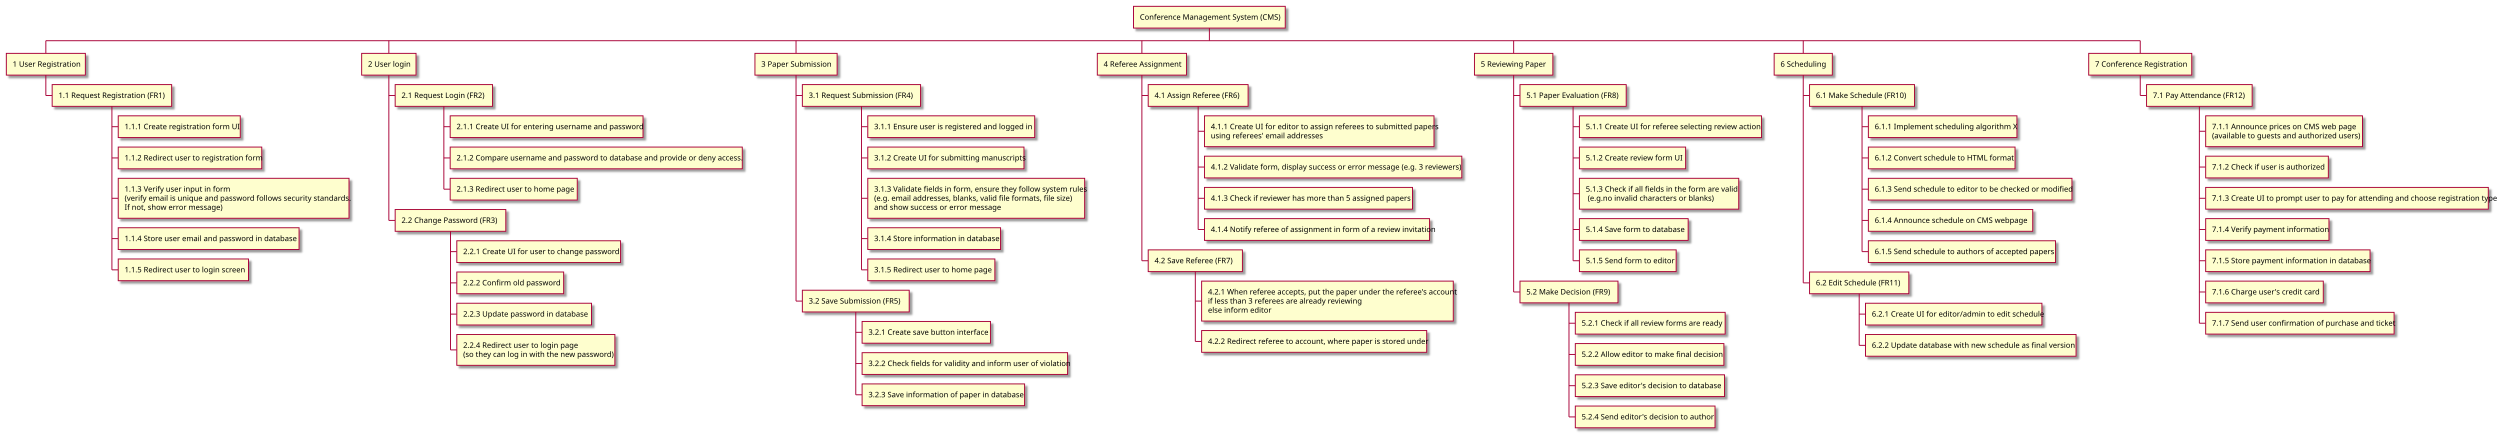
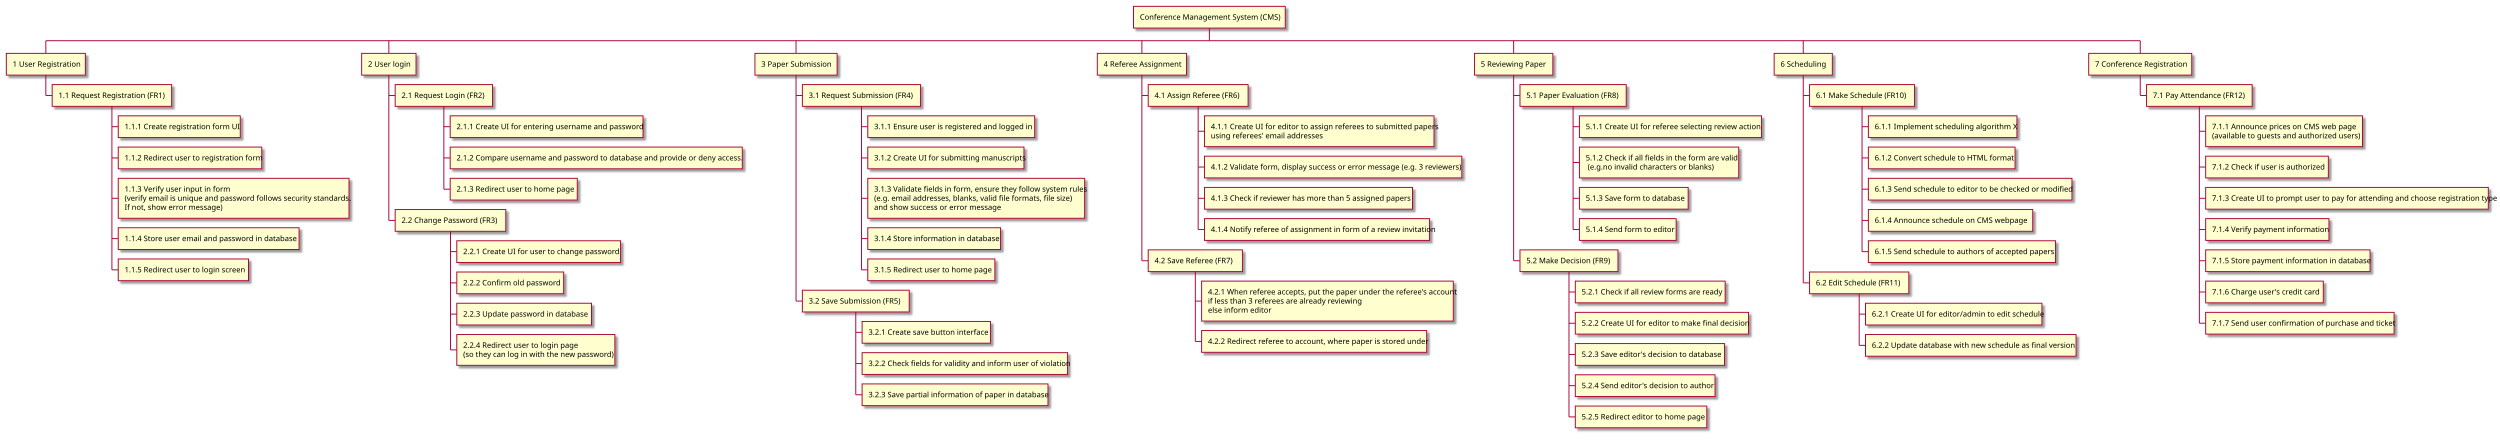
<svg xmlns="http://www.w3.org/2000/svg" contentScriptType="application/ecmascript" contentStyleType="text/css" height="695px" preserveAspectRatio="none" style="width:3954px;height:695px;" version="1.1" viewBox="0 0 3954 695" width="3954px" zoomAndPan="magnify">
  <defs>
-     <filter height="300%" id="fjq4qq4xd3z3w" width="300%" x="-1" y="-1">
+     <filter height="300%" id="f1e3ju2y5oqht0" width="300%" x="-1" y="-1">
      <feGaussianBlur result="blurOut" stdDeviation="2.0" />
      <feColorMatrix in="blurOut" result="blurOut2" type="matrix" values="0 0 0 0 0 0 0 0 0 0 0 0 0 0 0 0 0 0 .4 0" />
      <feOffset dx="4.0" dy="4.0" in="blurOut2" result="blurOut3" />
      <feBlend in="SourceGraphic" in2="blurOut3" mode="normal" />
    </filter>
  </defs>
  <g>
-     <rect fill="#FEFECE" filter="url(#fjq4qq4xd3z3w)" height="34.4" style="stroke:#A80036;stroke-width:1.5;" width="240" x="1792.75" y="10" />
+     <rect fill="#FEFECE" filter="url(#f1e3ju2y5oqht0)" height="34.4" style="stroke:#A80036;stroke-width:1.5;" width="240" x="1792.75" y="10" />
    <text fill="#000000" font-family="sans-serif" font-size="12" lengthAdjust="spacing" textLength="220" x="1802.75" y="31.148">Conference Management System (CMS)</text>
    <line style="stroke:#A80036;stroke-width:1.5;" x1="1912.75" x2="1912.75" y1="44.4" y2="64.4" />
    <line style="stroke:#A80036;stroke-width:1.5;" x1="72.5" x2="72.5" y1="64.4" y2="84.4" />
-     <rect fill="#FEFECE" filter="url(#fjq4qq4xd3z3w)" height="34.4" style="stroke:#A80036;stroke-width:1.5;" width="125" x="10" y="84.4" />
+     <rect fill="#FEFECE" filter="url(#f1e3ju2y5oqht0)" height="34.4" style="stroke:#A80036;stroke-width:1.5;" width="125" x="10" y="84.4" />
    <text fill="#000000" font-family="sans-serif" font-size="12" lengthAdjust="spacing" textLength="105" x="20" y="105.548">1 User Registration</text>
    <line style="stroke:#A80036;stroke-width:1.5;" x1="72.5" x2="82.5" y1="151" y2="151" />
-     <rect fill="#FEFECE" filter="url(#fjq4qq4xd3z3w)" height="34.4" style="stroke:#A80036;stroke-width:1.5;" width="189" x="82.5" y="133.8" />
+     <rect fill="#FEFECE" filter="url(#f1e3ju2y5oqht0)" height="34.4" style="stroke:#A80036;stroke-width:1.5;" width="189" x="82.5" y="133.8" />
    <text fill="#000000" font-family="sans-serif" font-size="12" lengthAdjust="spacing" textLength="169" x="92.5" y="154.948">1.1 Request Registration (FR1)</text>
    <line style="stroke:#A80036;stroke-width:1.5;" x1="177" x2="187" y1="200.4" y2="200.4" />
-     <rect fill="#FEFECE" filter="url(#fjq4qq4xd3z3w)" height="34.4" style="stroke:#A80036;stroke-width:1.5;" width="193" x="187" y="183.2" />
+     <rect fill="#FEFECE" filter="url(#f1e3ju2y5oqht0)" height="34.4" style="stroke:#A80036;stroke-width:1.5;" width="193" x="187" y="183.2" />
    <text fill="#000000" font-family="sans-serif" font-size="12" lengthAdjust="spacing" textLength="173" x="197" y="204.348">1.1.1 Create registration form UI</text>
    <line style="stroke:#A80036;stroke-width:1.5;" x1="177" x2="187" y1="249.8" y2="249.8" />
-     <rect fill="#FEFECE" filter="url(#fjq4qq4xd3z3w)" height="34.4" style="stroke:#A80036;stroke-width:1.5;" width="227" x="187" y="232.6" />
+     <rect fill="#FEFECE" filter="url(#f1e3ju2y5oqht0)" height="34.4" style="stroke:#A80036;stroke-width:1.5;" width="227" x="187" y="232.6" />
    <text fill="#000000" font-family="sans-serif" font-size="12" lengthAdjust="spacing" textLength="207" x="197" y="253.749">1.1.2 Redirect user to registration form</text>
    <line style="stroke:#A80036;stroke-width:1.5;" x1="177" x2="187" y1="313.601" y2="313.601" />
-     <rect fill="#FEFECE" filter="url(#fjq4qq4xd3z3w)" height="63.2" style="stroke:#A80036;stroke-width:1.5;" width="365" x="187" y="282" />
+     <rect fill="#FEFECE" filter="url(#f1e3ju2y5oqht0)" height="63.2" style="stroke:#A80036;stroke-width:1.5;" width="365" x="187" y="282" />
    <text fill="#000000" font-family="sans-serif" font-size="12" lengthAdjust="spacing" textLength="158" x="197" y="303.149">1.1.3 Verify user input in form</text>
    <text fill="#000000" font-family="sans-serif" font-size="12" lengthAdjust="spacing" textLength="345" x="197" y="317.549">(verify email is unique and password follows security standards.</text>
    <text fill="#000000" font-family="sans-serif" font-size="12" lengthAdjust="spacing" textLength="147" x="197" y="331.949">If not, show error message)</text>
    <line style="stroke:#A80036;stroke-width:1.5;" x1="177" x2="187" y1="377.401" y2="377.401" />
-     <rect fill="#FEFECE" filter="url(#fjq4qq4xd3z3w)" height="34.4" style="stroke:#A80036;stroke-width:1.5;" width="286" x="187" y="360.201" />
+     <rect fill="#FEFECE" filter="url(#f1e3ju2y5oqht0)" height="34.4" style="stroke:#A80036;stroke-width:1.5;" width="286" x="187" y="360.201" />
    <text fill="#000000" font-family="sans-serif" font-size="12" lengthAdjust="spacing" textLength="266" x="197" y="381.349">1.1.4 Store user email and password in database</text>
    <line style="stroke:#A80036;stroke-width:1.5;" x1="177" x2="187" y1="426.801" y2="426.801" />
-     <rect fill="#FEFECE" filter="url(#fjq4qq4xd3z3w)" height="34.4" style="stroke:#A80036;stroke-width:1.5;" width="206" x="187" y="409.601" />
+     <rect fill="#FEFECE" filter="url(#f1e3ju2y5oqht0)" height="34.4" style="stroke:#A80036;stroke-width:1.5;" width="206" x="187" y="409.601" />
    <text fill="#000000" font-family="sans-serif" font-size="12" lengthAdjust="spacing" textLength="186" x="197" y="430.749">1.1.5 Redirect user to login screen</text>
    <line style="stroke:#A80036;stroke-width:1.5;" x1="177" x2="177" y1="168.2" y2="426.801" />
    <line style="stroke:#A80036;stroke-width:1.5;" x1="72.5" x2="72.5" y1="118.8" y2="151" />
    <line style="stroke:#A80036;stroke-width:1.5;" x1="615" x2="615" y1="64.4" y2="84.4" />
-     <rect fill="#FEFECE" filter="url(#fjq4qq4xd3z3w)" height="34.4" style="stroke:#A80036;stroke-width:1.5;" width="86" x="572" y="84.4" />
+     <rect fill="#FEFECE" filter="url(#f1e3ju2y5oqht0)" height="34.4" style="stroke:#A80036;stroke-width:1.5;" width="86" x="572" y="84.4" />
    <text fill="#000000" font-family="sans-serif" font-size="12" lengthAdjust="spacing" textLength="66" x="582" y="105.548">2 User login</text>
    <line style="stroke:#A80036;stroke-width:1.5;" x1="615" x2="625" y1="151" y2="151" />
-     <rect fill="#FEFECE" filter="url(#fjq4qq4xd3z3w)" height="34.4" style="stroke:#A80036;stroke-width:1.5;" width="154" x="625" y="133.8" />
+     <rect fill="#FEFECE" filter="url(#f1e3ju2y5oqht0)" height="34.4" style="stroke:#A80036;stroke-width:1.5;" width="154" x="625" y="133.8" />
    <text fill="#000000" font-family="sans-serif" font-size="12" lengthAdjust="spacing" textLength="134" x="635" y="154.948">2.1 Request Login (FR2)</text>
    <line style="stroke:#A80036;stroke-width:1.5;" x1="702" x2="712" y1="200.4" y2="200.4" />
-     <rect fill="#FEFECE" filter="url(#fjq4qq4xd3z3w)" height="34.4" style="stroke:#A80036;stroke-width:1.5;" width="305" x="712" y="183.2" />
+     <rect fill="#FEFECE" filter="url(#f1e3ju2y5oqht0)" height="34.4" style="stroke:#A80036;stroke-width:1.5;" width="305" x="712" y="183.2" />
    <text fill="#000000" font-family="sans-serif" font-size="12" lengthAdjust="spacing" textLength="285" x="722" y="204.348">2.1.1 Create UI for entering username and password</text>
    <line style="stroke:#A80036;stroke-width:1.5;" x1="702" x2="712" y1="249.8" y2="249.8" />
-     <rect fill="#FEFECE" filter="url(#fjq4qq4xd3z3w)" height="34.4" style="stroke:#A80036;stroke-width:1.5;" width="462" x="712" y="232.6" />
+     <rect fill="#FEFECE" filter="url(#f1e3ju2y5oqht0)" height="34.4" style="stroke:#A80036;stroke-width:1.5;" width="462" x="712" y="232.6" />
    <text fill="#000000" font-family="sans-serif" font-size="12" lengthAdjust="spacing" textLength="442" x="722" y="253.749">2.1.2 Compare username and password to database and provide or deny access.</text>
    <line style="stroke:#A80036;stroke-width:1.5;" x1="702" x2="712" y1="299.201" y2="299.201" />
-     <rect fill="#FEFECE" filter="url(#fjq4qq4xd3z3w)" height="34.4" style="stroke:#A80036;stroke-width:1.5;" width="201" x="712" y="282" />
+     <rect fill="#FEFECE" filter="url(#f1e3ju2y5oqht0)" height="34.4" style="stroke:#A80036;stroke-width:1.5;" width="201" x="712" y="282" />
    <text fill="#000000" font-family="sans-serif" font-size="12" lengthAdjust="spacing" textLength="181" x="722" y="303.149">2.1.3 Redirect user to home page</text>
    <line style="stroke:#A80036;stroke-width:1.5;" x1="702" x2="702" y1="168.2" y2="299.201" />
    <line style="stroke:#A80036;stroke-width:1.5;" x1="615" x2="625" y1="348.601" y2="348.601" />
-     <rect fill="#FEFECE" filter="url(#fjq4qq4xd3z3w)" height="34.4" style="stroke:#A80036;stroke-width:1.5;" width="175" x="625" y="331.401" />
+     <rect fill="#FEFECE" filter="url(#f1e3ju2y5oqht0)" height="34.4" style="stroke:#A80036;stroke-width:1.5;" width="175" x="625" y="331.401" />
    <text fill="#000000" font-family="sans-serif" font-size="12" lengthAdjust="spacing" textLength="155" x="635" y="352.549">2.2 Change Password (FR3)</text>
    <line style="stroke:#A80036;stroke-width:1.5;" x1="712.5" x2="722.5" y1="398.001" y2="398.001" />
-     <rect fill="#FEFECE" filter="url(#fjq4qq4xd3z3w)" height="34.4" style="stroke:#A80036;stroke-width:1.5;" width="259" x="722.5" y="380.801" />
+     <rect fill="#FEFECE" filter="url(#f1e3ju2y5oqht0)" height="34.4" style="stroke:#A80036;stroke-width:1.5;" width="259" x="722.5" y="380.801" />
    <text fill="#000000" font-family="sans-serif" font-size="12" lengthAdjust="spacing" textLength="239" x="732.5" y="401.949">2.2.1 Create UI for user to change password</text>
    <line style="stroke:#A80036;stroke-width:1.5;" x1="712.5" x2="722.5" y1="447.401" y2="447.401" />
-     <rect fill="#FEFECE" filter="url(#fjq4qq4xd3z3w)" height="34.4" style="stroke:#A80036;stroke-width:1.5;" width="169" x="722.5" y="430.201" />
+     <rect fill="#FEFECE" filter="url(#f1e3ju2y5oqht0)" height="34.4" style="stroke:#A80036;stroke-width:1.5;" width="169" x="722.5" y="430.201" />
    <text fill="#000000" font-family="sans-serif" font-size="12" lengthAdjust="spacing" textLength="149" x="732.5" y="451.349">2.2.2 Confirm old password</text>
    <line style="stroke:#A80036;stroke-width:1.5;" x1="712.5" x2="722.5" y1="496.801" y2="496.801" />
-     <rect fill="#FEFECE" filter="url(#fjq4qq4xd3z3w)" height="34.4" style="stroke:#A80036;stroke-width:1.5;" width="213" x="722.5" y="479.601" />
+     <rect fill="#FEFECE" filter="url(#f1e3ju2y5oqht0)" height="34.4" style="stroke:#A80036;stroke-width:1.5;" width="213" x="722.5" y="479.601" />
    <text fill="#000000" font-family="sans-serif" font-size="12" lengthAdjust="spacing" textLength="193" x="732.5" y="500.749">2.2.3 Update password in database</text>
    <line style="stroke:#A80036;stroke-width:1.5;" x1="712.5" x2="722.5" y1="553.401" y2="553.401" />
-     <rect fill="#FEFECE" filter="url(#fjq4qq4xd3z3w)" height="48.8" style="stroke:#A80036;stroke-width:1.5;" width="250" x="722.5" y="529.001" />
+     <rect fill="#FEFECE" filter="url(#f1e3ju2y5oqht0)" height="48.8" style="stroke:#A80036;stroke-width:1.5;" width="250" x="722.5" y="529.001" />
    <text fill="#000000" font-family="sans-serif" font-size="12" lengthAdjust="spacing" textLength="177" x="732.5" y="550.149">2.2.4 Redirect user to login page</text>
    <text fill="#000000" font-family="sans-serif" font-size="12" lengthAdjust="spacing" textLength="230" x="732.5" y="564.549">(so they can log in with the new password)</text>
    <line style="stroke:#A80036;stroke-width:1.5;" x1="712.5" x2="712.5" y1="365.801" y2="553.401" />
    <line style="stroke:#A80036;stroke-width:1.5;" x1="615" x2="615" y1="118.8" y2="348.601" />
    <line style="stroke:#A80036;stroke-width:1.5;" x1="1259" x2="1259" y1="64.4" y2="84.4" />
-     <rect fill="#FEFECE" filter="url(#fjq4qq4xd3z3w)" height="34.4" style="stroke:#A80036;stroke-width:1.5;" width="130" x="1194" y="84.4" />
+     <rect fill="#FEFECE" filter="url(#f1e3ju2y5oqht0)" height="34.4" style="stroke:#A80036;stroke-width:1.5;" width="130" x="1194" y="84.4" />
    <text fill="#000000" font-family="sans-serif" font-size="12" lengthAdjust="spacing" textLength="110" x="1204" y="105.548">3 Paper Submission</text>
    <line style="stroke:#A80036;stroke-width:1.5;" x1="1259" x2="1269" y1="151" y2="151" />
-     <rect fill="#FEFECE" filter="url(#fjq4qq4xd3z3w)" height="34.4" style="stroke:#A80036;stroke-width:1.5;" width="187" x="1269" y="133.8" />
+     <rect fill="#FEFECE" filter="url(#f1e3ju2y5oqht0)" height="34.4" style="stroke:#A80036;stroke-width:1.5;" width="187" x="1269" y="133.8" />
    <text fill="#000000" font-family="sans-serif" font-size="12" lengthAdjust="spacing" textLength="167" x="1279" y="154.948">3.1 Request Submission (FR4)</text>
    <line style="stroke:#A80036;stroke-width:1.5;" x1="1362.5" x2="1372.5" y1="200.4" y2="200.4" />
-     <rect fill="#FEFECE" filter="url(#fjq4qq4xd3z3w)" height="34.4" style="stroke:#A80036;stroke-width:1.5;" width="264" x="1372.5" y="183.2" />
+     <rect fill="#FEFECE" filter="url(#f1e3ju2y5oqht0)" height="34.4" style="stroke:#A80036;stroke-width:1.5;" width="264" x="1372.5" y="183.2" />
    <text fill="#000000" font-family="sans-serif" font-size="12" lengthAdjust="spacing" textLength="244" x="1382.5" y="204.348">3.1.1 Ensure user is registered and logged in</text>
    <line style="stroke:#A80036;stroke-width:1.5;" x1="1362.5" x2="1372.5" y1="249.8" y2="249.8" />
-     <rect fill="#FEFECE" filter="url(#fjq4qq4xd3z3w)" height="34.4" style="stroke:#A80036;stroke-width:1.5;" width="247" x="1372.5" y="232.6" />
+     <rect fill="#FEFECE" filter="url(#f1e3ju2y5oqht0)" height="34.4" style="stroke:#A80036;stroke-width:1.5;" width="247" x="1372.5" y="232.6" />
    <text fill="#000000" font-family="sans-serif" font-size="12" lengthAdjust="spacing" textLength="227" x="1382.5" y="253.749">3.1.2 Create UI for submitting manuscripts</text>
    <line style="stroke:#A80036;stroke-width:1.5;" x1="1362.5" x2="1372.5" y1="313.601" y2="313.601" />
-     <rect fill="#FEFECE" filter="url(#fjq4qq4xd3z3w)" height="63.2" style="stroke:#A80036;stroke-width:1.5;" width="343" x="1372.5" y="282" />
+     <rect fill="#FEFECE" filter="url(#f1e3ju2y5oqht0)" height="63.2" style="stroke:#A80036;stroke-width:1.5;" width="343" x="1372.5" y="282" />
    <text fill="#000000" font-family="sans-serif" font-size="12" lengthAdjust="spacing" textLength="323" x="1382.5" y="303.149">3.1.3 Validate fields in form, ensure they follow system rules</text>
    <text fill="#000000" font-family="sans-serif" font-size="12" lengthAdjust="spacing" textLength="304" x="1382.5" y="317.549">(e.g. email addresses, blanks, valid file formats, file size)</text>
    <text fill="#000000" font-family="sans-serif" font-size="12" lengthAdjust="spacing" textLength="196" x="1382.5" y="331.949">and show success or error message</text>
    <line style="stroke:#A80036;stroke-width:1.5;" x1="1362.5" x2="1372.5" y1="377.401" y2="377.401" />
-     <rect fill="#FEFECE" filter="url(#fjq4qq4xd3z3w)" height="34.4" style="stroke:#A80036;stroke-width:1.5;" width="210" x="1372.5" y="360.201" />
+     <rect fill="#FEFECE" filter="url(#f1e3ju2y5oqht0)" height="34.4" style="stroke:#A80036;stroke-width:1.5;" width="210" x="1372.5" y="360.201" />
    <text fill="#000000" font-family="sans-serif" font-size="12" lengthAdjust="spacing" textLength="190" x="1382.5" y="381.349">3.1.4 Store information in database</text>
    <line style="stroke:#A80036;stroke-width:1.5;" x1="1362.5" x2="1372.5" y1="426.801" y2="426.801" />
-     <rect fill="#FEFECE" filter="url(#fjq4qq4xd3z3w)" height="34.4" style="stroke:#A80036;stroke-width:1.5;" width="201" x="1372.5" y="409.601" />
+     <rect fill="#FEFECE" filter="url(#f1e3ju2y5oqht0)" height="34.4" style="stroke:#A80036;stroke-width:1.5;" width="201" x="1372.5" y="409.601" />
    <text fill="#000000" font-family="sans-serif" font-size="12" lengthAdjust="spacing" textLength="181" x="1382.5" y="430.749">3.1.5 Redirect user to home page</text>
    <line style="stroke:#A80036;stroke-width:1.5;" x1="1362.5" x2="1362.5" y1="168.2" y2="426.801" />
    <line style="stroke:#A80036;stroke-width:1.5;" x1="1259" x2="1269" y1="476.201" y2="476.201" />
-     <rect fill="#FEFECE" filter="url(#fjq4qq4xd3z3w)" height="34.4" style="stroke:#A80036;stroke-width:1.5;" width="169" x="1269" y="459.001" />
+     <rect fill="#FEFECE" filter="url(#f1e3ju2y5oqht0)" height="34.4" style="stroke:#A80036;stroke-width:1.5;" width="169" x="1269" y="459.001" />
    <text fill="#000000" font-family="sans-serif" font-size="12" lengthAdjust="spacing" textLength="149" x="1279" y="480.149">3.2 Save Submission (FR5)</text>
    <line style="stroke:#A80036;stroke-width:1.5;" x1="1353.5" x2="1363.5" y1="525.601" y2="525.601" />
-     <rect fill="#FEFECE" filter="url(#fjq4qq4xd3z3w)" height="34.4" style="stroke:#A80036;stroke-width:1.5;" width="203" x="1363.5" y="508.401" />
+     <rect fill="#FEFECE" filter="url(#f1e3ju2y5oqht0)" height="34.4" style="stroke:#A80036;stroke-width:1.5;" width="203" x="1363.5" y="508.401" />
    <text fill="#000000" font-family="sans-serif" font-size="12" lengthAdjust="spacing" textLength="183" x="1373.5" y="529.549">3.2.1 Create save button interface</text>
    <line style="stroke:#A80036;stroke-width:1.5;" x1="1353.5" x2="1363.5" y1="575.001" y2="575.001" />
-     <rect fill="#FEFECE" filter="url(#fjq4qq4xd3z3w)" height="34.4" style="stroke:#A80036;stroke-width:1.5;" width="325" x="1363.5" y="557.801" />
+     <rect fill="#FEFECE" filter="url(#f1e3ju2y5oqht0)" height="34.4" style="stroke:#A80036;stroke-width:1.5;" width="325" x="1363.5" y="557.801" />
    <text fill="#000000" font-family="sans-serif" font-size="12" lengthAdjust="spacing" textLength="305" x="1373.5" y="578.949">3.2.2 Check fields for validity and inform user of violation</text>
    <line style="stroke:#A80036;stroke-width:1.5;" x1="1353.5" x2="1363.5" y1="624.401" y2="624.401" />
-     <rect fill="#FEFECE" filter="url(#fjq4qq4xd3z3w)" height="34.4" style="stroke:#A80036;stroke-width:1.5;" width="257" x="1363.5" y="607.201" />
-     <text fill="#000000" font-family="sans-serif" font-size="12" lengthAdjust="spacing" textLength="237" x="1373.5" y="628.349">3.2.3 Save information of paper in database</text>
+     <rect fill="#FEFECE" filter="url(#f1e3ju2y5oqht0)" height="34.4" style="stroke:#A80036;stroke-width:1.5;" width="294" x="1363.5" y="607.201" />
+     <text fill="#000000" font-family="sans-serif" font-size="12" lengthAdjust="spacing" textLength="274" x="1373.5" y="628.349">3.2.3 Save partial information of paper in database</text>
    <line style="stroke:#A80036;stroke-width:1.5;" x1="1353.5" x2="1353.5" y1="493.401" y2="624.401" />
    <line style="stroke:#A80036;stroke-width:1.5;" x1="1259" x2="1259" y1="118.8" y2="476.201" />
    <line style="stroke:#A80036;stroke-width:1.5;" x1="1806" x2="1806" y1="64.4" y2="84.4" />
-     <rect fill="#FEFECE" filter="url(#fjq4qq4xd3z3w)" height="34.4" style="stroke:#A80036;stroke-width:1.5;" width="141" x="1735.5" y="84.4" />
+     <rect fill="#FEFECE" filter="url(#f1e3ju2y5oqht0)" height="34.4" style="stroke:#A80036;stroke-width:1.5;" width="141" x="1735.5" y="84.4" />
    <text fill="#000000" font-family="sans-serif" font-size="12" lengthAdjust="spacing" textLength="121" x="1745.5" y="105.548">4 Referee Assignment</text>
    <line style="stroke:#A80036;stroke-width:1.5;" x1="1806" x2="1816" y1="151" y2="151" />
-     <rect fill="#FEFECE" filter="url(#fjq4qq4xd3z3w)" height="34.4" style="stroke:#A80036;stroke-width:1.5;" width="158" x="1816" y="133.8" />
+     <rect fill="#FEFECE" filter="url(#f1e3ju2y5oqht0)" height="34.4" style="stroke:#A80036;stroke-width:1.5;" width="158" x="1816" y="133.8" />
    <text fill="#000000" font-family="sans-serif" font-size="12" lengthAdjust="spacing" textLength="138" x="1826" y="154.948">4.1 Assign Referee (FR6)</text>
    <line style="stroke:#A80036;stroke-width:1.5;" x1="1895" x2="1905" y1="207.6" y2="207.6" />
-     <rect fill="#FEFECE" filter="url(#fjq4qq4xd3z3w)" height="48.8" style="stroke:#A80036;stroke-width:1.5;" width="363" x="1905" y="183.2" />
+     <rect fill="#FEFECE" filter="url(#f1e3ju2y5oqht0)" height="48.8" style="stroke:#A80036;stroke-width:1.5;" width="363" x="1905" y="183.2" />
    <text fill="#000000" font-family="sans-serif" font-size="12" lengthAdjust="spacing" textLength="343" x="1915" y="204.348">4.1.1 Create UI for editor to assign referees to submitted papers</text>
    <text fill="#000000" font-family="sans-serif" font-size="12" lengthAdjust="spacing" textLength="173" x="1915" y="218.749">using referees' email addresses</text>
    <line style="stroke:#A80036;stroke-width:1.5;" x1="1895" x2="1905" y1="264.201" y2="264.201" />
-     <rect fill="#FEFECE" filter="url(#fjq4qq4xd3z3w)" height="34.4" style="stroke:#A80036;stroke-width:1.5;" width="407" x="1905" y="247" />
+     <rect fill="#FEFECE" filter="url(#f1e3ju2y5oqht0)" height="34.4" style="stroke:#A80036;stroke-width:1.5;" width="407" x="1905" y="247" />
    <text fill="#000000" font-family="sans-serif" font-size="12" lengthAdjust="spacing" textLength="387" x="1915" y="268.149">4.1.2 Validate form, display success or error message (e.g. 3 reviewers)</text>
    <line style="stroke:#A80036;stroke-width:1.5;" x1="1895" x2="1905" y1="313.601" y2="313.601" />
-     <rect fill="#FEFECE" filter="url(#fjq4qq4xd3z3w)" height="34.4" style="stroke:#A80036;stroke-width:1.5;" width="329" x="1905" y="296.401" />
+     <rect fill="#FEFECE" filter="url(#f1e3ju2y5oqht0)" height="34.4" style="stroke:#A80036;stroke-width:1.5;" width="329" x="1905" y="296.401" />
    <text fill="#000000" font-family="sans-serif" font-size="12" lengthAdjust="spacing" textLength="309" x="1915" y="317.549">4.1.3 Check if reviewer has more than 5 assigned papers</text>
    <line style="stroke:#A80036;stroke-width:1.5;" x1="1895" x2="1905" y1="363.001" y2="363.001" />
-     <rect fill="#FEFECE" filter="url(#fjq4qq4xd3z3w)" height="34.4" style="stroke:#A80036;stroke-width:1.5;" width="356" x="1905" y="345.801" />
+     <rect fill="#FEFECE" filter="url(#f1e3ju2y5oqht0)" height="34.4" style="stroke:#A80036;stroke-width:1.5;" width="356" x="1905" y="345.801" />
    <text fill="#000000" font-family="sans-serif" font-size="12" lengthAdjust="spacing" textLength="336" x="1915" y="366.949">4.1.4 Notify referee of assignment in form of a review invitation</text>
    <line style="stroke:#A80036;stroke-width:1.5;" x1="1895" x2="1895" y1="168.2" y2="363.001" />
    <line style="stroke:#A80036;stroke-width:1.5;" x1="1806" x2="1816" y1="412.401" y2="412.401" />
-     <rect fill="#FEFECE" filter="url(#fjq4qq4xd3z3w)" height="34.4" style="stroke:#A80036;stroke-width:1.5;" width="149" x="1816" y="395.201" />
+     <rect fill="#FEFECE" filter="url(#f1e3ju2y5oqht0)" height="34.4" style="stroke:#A80036;stroke-width:1.5;" width="149" x="1816" y="395.201" />
    <text fill="#000000" font-family="sans-serif" font-size="12" lengthAdjust="spacing" textLength="129" x="1826" y="416.349">4.2 Save Referee (FR7)</text>
    <line style="stroke:#A80036;stroke-width:1.5;" x1="1890.5" x2="1900.5" y1="476.201" y2="476.201" />
-     <rect fill="#FEFECE" filter="url(#fjq4qq4xd3z3w)" height="63.2" style="stroke:#A80036;stroke-width:1.5;" width="398" x="1900.5" y="444.601" />
+     <rect fill="#FEFECE" filter="url(#f1e3ju2y5oqht0)" height="63.2" style="stroke:#A80036;stroke-width:1.5;" width="398" x="1900.5" y="444.601" />
    <text fill="#000000" font-family="sans-serif" font-size="12" lengthAdjust="spacing" textLength="378" x="1910.5" y="465.749">4.2.1 When referee accepts, put the paper under the referee's account</text>
    <text fill="#000000" font-family="sans-serif" font-size="12" lengthAdjust="spacing" textLength="237" x="1910.5" y="480.149">if less than 3 referees are already reviewing</text>
    <text fill="#000000" font-family="sans-serif" font-size="12" lengthAdjust="spacing" textLength="94" x="1910.5" y="494.549">else inform editor</text>
    <line style="stroke:#A80036;stroke-width:1.5;" x1="1890.5" x2="1900.5" y1="540.001" y2="540.001" />
-     <rect fill="#FEFECE" filter="url(#fjq4qq4xd3z3w)" height="34.4" style="stroke:#A80036;stroke-width:1.5;" width="356" x="1900.5" y="522.801" />
+     <rect fill="#FEFECE" filter="url(#f1e3ju2y5oqht0)" height="34.4" style="stroke:#A80036;stroke-width:1.5;" width="356" x="1900.5" y="522.801" />
    <text fill="#000000" font-family="sans-serif" font-size="12" lengthAdjust="spacing" textLength="336" x="1910.5" y="543.949">4.2.2 Redirect referee to account, where paper is stored under</text>
    <line style="stroke:#A80036;stroke-width:1.5;" x1="1890.5" x2="1890.5" y1="429.601" y2="540.001" />
    <line style="stroke:#A80036;stroke-width:1.5;" x1="1806" x2="1806" y1="118.8" y2="412.401" />
    <line style="stroke:#A80036;stroke-width:1.5;" x1="2394" x2="2394" y1="64.4" y2="84.4" />
-     <rect fill="#FEFECE" filter="url(#fjq4qq4xd3z3w)" height="34.4" style="stroke:#A80036;stroke-width:1.5;" width="124" x="2332" y="84.4" />
+     <rect fill="#FEFECE" filter="url(#f1e3ju2y5oqht0)" height="34.4" style="stroke:#A80036;stroke-width:1.5;" width="124" x="2332" y="84.4" />
    <text fill="#000000" font-family="sans-serif" font-size="12" lengthAdjust="spacing" textLength="104" x="2342" y="105.548">5 Reviewing Paper</text>
    <line style="stroke:#A80036;stroke-width:1.5;" x1="2394" x2="2404" y1="151" y2="151" />
-     <rect fill="#FEFECE" filter="url(#fjq4qq4xd3z3w)" height="34.4" style="stroke:#A80036;stroke-width:1.5;" width="168" x="2404" y="133.8" />
+     <rect fill="#FEFECE" filter="url(#f1e3ju2y5oqht0)" height="34.4" style="stroke:#A80036;stroke-width:1.5;" width="168" x="2404" y="133.8" />
    <text fill="#000000" font-family="sans-serif" font-size="12" lengthAdjust="spacing" textLength="148" x="2414" y="154.948">5.1 Paper Evaluation (FR8)</text>
    <line style="stroke:#A80036;stroke-width:1.5;" x1="2488" x2="2498" y1="200.4" y2="200.4" />
-     <rect fill="#FEFECE" filter="url(#fjq4qq4xd3z3w)" height="34.4" style="stroke:#A80036;stroke-width:1.5;" width="288" x="2498" y="183.2" />
+     <rect fill="#FEFECE" filter="url(#f1e3ju2y5oqht0)" height="34.4" style="stroke:#A80036;stroke-width:1.5;" width="288" x="2498" y="183.2" />
    <text fill="#000000" font-family="sans-serif" font-size="12" lengthAdjust="spacing" textLength="268" x="2508" y="204.348">5.1.1 Create UI for referee selecting review action</text>
-     <line style="stroke:#A80036;stroke-width:1.5;" x1="2488" x2="2498" y1="249.8" y2="249.8" />
-     <rect fill="#FEFECE" filter="url(#fjq4qq4xd3z3w)" height="34.4" style="stroke:#A80036;stroke-width:1.5;" width="168" x="2498" y="232.6" />
-     <text fill="#000000" font-family="sans-serif" font-size="12" lengthAdjust="spacing" textLength="148" x="2508" y="253.749">5.1.2 Create review form UI</text>
-     <line style="stroke:#A80036;stroke-width:1.5;" x1="2488" x2="2498" y1="306.401" y2="306.401" />
-     <rect fill="#FEFECE" filter="url(#fjq4qq4xd3z3w)" height="48.8" style="stroke:#A80036;stroke-width:1.5;" width="252" x="2498" y="282" />
-     <text fill="#000000" font-family="sans-serif" font-size="12" lengthAdjust="spacing" textLength="232" x="2508" y="303.149">5.1.3 Check if all fields in the form are valid</text>
-     <text fill="#000000" font-family="sans-serif" font-size="12" lengthAdjust="spacing" textLength="194" x="2511" y="317.549">(e.g.no invalid characters or blanks)</text>
+     <line style="stroke:#A80036;stroke-width:1.5;" x1="2488" x2="2498" y1="257" y2="257" />
+     <rect fill="#FEFECE" filter="url(#f1e3ju2y5oqht0)" height="48.8" style="stroke:#A80036;stroke-width:1.5;" width="252" x="2498" y="232.6" />
+     <text fill="#000000" font-family="sans-serif" font-size="12" lengthAdjust="spacing" textLength="232" x="2508" y="253.749">5.1.2 Check if all fields in the form are valid</text>
+     <text fill="#000000" font-family="sans-serif" font-size="12" lengthAdjust="spacing" textLength="194" x="2511" y="268.149">(e.g.no invalid characters or blanks)</text>
+     <line style="stroke:#A80036;stroke-width:1.5;" x1="2488" x2="2498" y1="313.601" y2="313.601" />
+     <rect fill="#FEFECE" filter="url(#f1e3ju2y5oqht0)" height="34.4" style="stroke:#A80036;stroke-width:1.5;" width="172" x="2498" y="296.401" />
+     <text fill="#000000" font-family="sans-serif" font-size="12" lengthAdjust="spacing" textLength="152" x="2508" y="317.549">5.1.3 Save form to database</text>
    <line style="stroke:#A80036;stroke-width:1.5;" x1="2488" x2="2498" y1="363.001" y2="363.001" />
-     <rect fill="#FEFECE" filter="url(#fjq4qq4xd3z3w)" height="34.4" style="stroke:#A80036;stroke-width:1.5;" width="172" x="2498" y="345.801" />
-     <text fill="#000000" font-family="sans-serif" font-size="12" lengthAdjust="spacing" textLength="152" x="2508" y="366.949">5.1.4 Save form to database</text>
-     <line style="stroke:#A80036;stroke-width:1.5;" x1="2488" x2="2498" y1="412.401" y2="412.401" />
-     <rect fill="#FEFECE" filter="url(#fjq4qq4xd3z3w)" height="34.4" style="stroke:#A80036;stroke-width:1.5;" width="153" x="2498" y="395.201" />
-     <text fill="#000000" font-family="sans-serif" font-size="12" lengthAdjust="spacing" textLength="133" x="2508" y="416.349">5.1.5 Send form to editor</text>
-     <line style="stroke:#A80036;stroke-width:1.5;" x1="2488" x2="2488" y1="168.2" y2="412.401" />
-     <line style="stroke:#A80036;stroke-width:1.5;" x1="2394" x2="2404" y1="461.801" y2="461.801" />
-     <rect fill="#FEFECE" filter="url(#fjq4qq4xd3z3w)" height="34.4" style="stroke:#A80036;stroke-width:1.5;" width="155" x="2404" y="444.601" />
-     <text fill="#000000" font-family="sans-serif" font-size="12" lengthAdjust="spacing" textLength="135" x="2414" y="465.749">5.2 Make Decision (FR9)</text>
+     <rect fill="#FEFECE" filter="url(#f1e3ju2y5oqht0)" height="34.4" style="stroke:#A80036;stroke-width:1.5;" width="153" x="2498" y="345.801" />
+     <text fill="#000000" font-family="sans-serif" font-size="12" lengthAdjust="spacing" textLength="133" x="2508" y="366.949">5.1.4 Send form to editor</text>
+     <line style="stroke:#A80036;stroke-width:1.5;" x1="2488" x2="2488" y1="168.2" y2="363.001" />
+     <line style="stroke:#A80036;stroke-width:1.5;" x1="2394" x2="2404" y1="412.401" y2="412.401" />
+     <rect fill="#FEFECE" filter="url(#f1e3ju2y5oqht0)" height="34.4" style="stroke:#A80036;stroke-width:1.5;" width="155" x="2404" y="395.201" />
+     <text fill="#000000" font-family="sans-serif" font-size="12" lengthAdjust="spacing" textLength="135" x="2414" y="416.349">5.2 Make Decision (FR9)</text>
+     <line style="stroke:#A80036;stroke-width:1.5;" x1="2481.5" x2="2491.5" y1="461.801" y2="461.801" />
+     <rect fill="#FEFECE" filter="url(#f1e3ju2y5oqht0)" height="34.4" style="stroke:#A80036;stroke-width:1.5;" width="237" x="2491.5" y="444.601" />
+     <text fill="#000000" font-family="sans-serif" font-size="12" lengthAdjust="spacing" textLength="217" x="2501.5" y="465.749">5.2.1 Check if all review forms are ready</text>
    <line style="stroke:#A80036;stroke-width:1.5;" x1="2481.5" x2="2491.5" y1="511.201" y2="511.201" />
-     <rect fill="#FEFECE" filter="url(#fjq4qq4xd3z3w)" height="34.4" style="stroke:#A80036;stroke-width:1.5;" width="237" x="2491.5" y="494.001" />
-     <text fill="#000000" font-family="sans-serif" font-size="12" lengthAdjust="spacing" textLength="217" x="2501.5" y="515.149">5.2.1 Check if all review forms are ready</text>
+     <rect fill="#FEFECE" filter="url(#f1e3ju2y5oqht0)" height="34.4" style="stroke:#A80036;stroke-width:1.5;" width="274" x="2491.5" y="494.001" />
+     <text fill="#000000" font-family="sans-serif" font-size="12" lengthAdjust="spacing" textLength="254" x="2501.5" y="515.149">5.2.2 Create UI for editor to make final decision</text>
    <line style="stroke:#A80036;stroke-width:1.5;" x1="2481.5" x2="2491.5" y1="560.601" y2="560.601" />
-     <rect fill="#FEFECE" filter="url(#fjq4qq4xd3z3w)" height="34.4" style="stroke:#A80036;stroke-width:1.5;" width="235" x="2491.5" y="543.401" />
-     <text fill="#000000" font-family="sans-serif" font-size="12" lengthAdjust="spacing" textLength="215" x="2501.5" y="564.549">5.2.2 Allow editor to make final decision</text>
+     <rect fill="#FEFECE" filter="url(#f1e3ju2y5oqht0)" height="34.4" style="stroke:#A80036;stroke-width:1.5;" width="236" x="2491.5" y="543.401" />
+     <text fill="#000000" font-family="sans-serif" font-size="12" lengthAdjust="spacing" textLength="216" x="2501.5" y="564.549">5.2.3 Save editor's decision to database</text>
    <line style="stroke:#A80036;stroke-width:1.5;" x1="2481.5" x2="2491.5" y1="610.001" y2="610.001" />
-     <rect fill="#FEFECE" filter="url(#fjq4qq4xd3z3w)" height="34.4" style="stroke:#A80036;stroke-width:1.5;" width="236" x="2491.5" y="592.801" />
-     <text fill="#000000" font-family="sans-serif" font-size="12" lengthAdjust="spacing" textLength="216" x="2501.5" y="613.949">5.2.3 Save editor's decision to database</text>
+     <rect fill="#FEFECE" filter="url(#f1e3ju2y5oqht0)" height="34.4" style="stroke:#A80036;stroke-width:1.5;" width="221" x="2491.5" y="592.801" />
+     <text fill="#000000" font-family="sans-serif" font-size="12" lengthAdjust="spacing" textLength="201" x="2501.5" y="613.949">5.2.4 Send editor's decision to author</text>
    <line style="stroke:#A80036;stroke-width:1.5;" x1="2481.5" x2="2491.5" y1="659.401" y2="659.401" />
-     <rect fill="#FEFECE" filter="url(#fjq4qq4xd3z3w)" height="34.4" style="stroke:#A80036;stroke-width:1.5;" width="221" x="2491.5" y="642.201" />
-     <text fill="#000000" font-family="sans-serif" font-size="12" lengthAdjust="spacing" textLength="201" x="2501.5" y="663.349">5.2.4 Send editor's decision to author</text>
-     <line style="stroke:#A80036;stroke-width:1.5;" x1="2481.5" x2="2481.5" y1="479.001" y2="659.401" />
-     <line style="stroke:#A80036;stroke-width:1.5;" x1="2394" x2="2394" y1="118.8" y2="461.801" />
+     <rect fill="#FEFECE" filter="url(#f1e3ju2y5oqht0)" height="34.4" style="stroke:#A80036;stroke-width:1.5;" width="208" x="2491.5" y="642.201" />
+     <text fill="#000000" font-family="sans-serif" font-size="12" lengthAdjust="spacing" textLength="188" x="2501.5" y="663.349">5.2.5 Redirect editor to home page</text>
+     <line style="stroke:#A80036;stroke-width:1.5;" x1="2481.5" x2="2481.5" y1="429.601" y2="659.401" />
+     <line style="stroke:#A80036;stroke-width:1.5;" x1="2394" x2="2394" y1="118.8" y2="412.401" />
    <line style="stroke:#A80036;stroke-width:1.5;" x1="2852" x2="2852" y1="64.4" y2="84.4" />
-     <rect fill="#FEFECE" filter="url(#fjq4qq4xd3z3w)" height="34.4" style="stroke:#A80036;stroke-width:1.5;" width="92" x="2806" y="84.4" />
+     <rect fill="#FEFECE" filter="url(#f1e3ju2y5oqht0)" height="34.4" style="stroke:#A80036;stroke-width:1.5;" width="92" x="2806" y="84.4" />
    <text fill="#000000" font-family="sans-serif" font-size="12" lengthAdjust="spacing" textLength="72" x="2816" y="105.548">6 Scheduling</text>
    <line style="stroke:#A80036;stroke-width:1.5;" x1="2852" x2="2862" y1="151" y2="151" />
-     <rect fill="#FEFECE" filter="url(#fjq4qq4xd3z3w)" height="34.4" style="stroke:#A80036;stroke-width:1.5;" width="166" x="2862" y="133.8" />
+     <rect fill="#FEFECE" filter="url(#f1e3ju2y5oqht0)" height="34.4" style="stroke:#A80036;stroke-width:1.5;" width="166" x="2862" y="133.8" />
    <text fill="#000000" font-family="sans-serif" font-size="12" lengthAdjust="spacing" textLength="146" x="2872" y="154.948">6.1 Make Schedule (FR10)</text>
    <line style="stroke:#A80036;stroke-width:1.5;" x1="2945" x2="2955" y1="200.4" y2="200.4" />
-     <rect fill="#FEFECE" filter="url(#fjq4qq4xd3z3w)" height="34.4" style="stroke:#A80036;stroke-width:1.5;" width="235" x="2955" y="183.2" />
+     <rect fill="#FEFECE" filter="url(#f1e3ju2y5oqht0)" height="34.4" style="stroke:#A80036;stroke-width:1.5;" width="235" x="2955" y="183.2" />
    <text fill="#000000" font-family="sans-serif" font-size="12" lengthAdjust="spacing" textLength="215" x="2965" y="204.348">6.1.1 Implement scheduling algorithm X</text>
    <line style="stroke:#A80036;stroke-width:1.5;" x1="2945" x2="2955" y1="249.8" y2="249.8" />
-     <rect fill="#FEFECE" filter="url(#fjq4qq4xd3z3w)" height="34.4" style="stroke:#A80036;stroke-width:1.5;" width="232" x="2955" y="232.6" />
+     <rect fill="#FEFECE" filter="url(#f1e3ju2y5oqht0)" height="34.4" style="stroke:#A80036;stroke-width:1.5;" width="232" x="2955" y="232.6" />
    <text fill="#000000" font-family="sans-serif" font-size="12" lengthAdjust="spacing" textLength="212" x="2965" y="253.749">6.1.2 Convert schedule to HTML format</text>
    <line style="stroke:#A80036;stroke-width:1.5;" x1="2945" x2="2955" y1="299.201" y2="299.201" />
-     <rect fill="#FEFECE" filter="url(#fjq4qq4xd3z3w)" height="34.4" style="stroke:#A80036;stroke-width:1.5;" width="322" x="2955" y="282" />
+     <rect fill="#FEFECE" filter="url(#f1e3ju2y5oqht0)" height="34.4" style="stroke:#A80036;stroke-width:1.5;" width="322" x="2955" y="282" />
    <text fill="#000000" font-family="sans-serif" font-size="12" lengthAdjust="spacing" textLength="302" x="2965" y="303.149">6.1.3 Send schedule to editor to be checked or modified</text>
    <line style="stroke:#A80036;stroke-width:1.5;" x1="2945" x2="2955" y1="348.601" y2="348.601" />
-     <rect fill="#FEFECE" filter="url(#fjq4qq4xd3z3w)" height="34.4" style="stroke:#A80036;stroke-width:1.5;" width="260" x="2955" y="331.401" />
+     <rect fill="#FEFECE" filter="url(#f1e3ju2y5oqht0)" height="34.4" style="stroke:#A80036;stroke-width:1.5;" width="260" x="2955" y="331.401" />
    <text fill="#000000" font-family="sans-serif" font-size="12" lengthAdjust="spacing" textLength="240" x="2965" y="352.549">6.1.4 Announce schedule on CMS webpage</text>
    <line style="stroke:#A80036;stroke-width:1.5;" x1="2945" x2="2955" y1="398.001" y2="398.001" />
-     <rect fill="#FEFECE" filter="url(#fjq4qq4xd3z3w)" height="34.4" style="stroke:#A80036;stroke-width:1.5;" width="296" x="2955" y="380.801" />
+     <rect fill="#FEFECE" filter="url(#f1e3ju2y5oqht0)" height="34.4" style="stroke:#A80036;stroke-width:1.5;" width="296" x="2955" y="380.801" />
    <text fill="#000000" font-family="sans-serif" font-size="12" lengthAdjust="spacing" textLength="276" x="2965" y="401.949">6.1.5 Send schedule to authors of accepted papers</text>
    <line style="stroke:#A80036;stroke-width:1.5;" x1="2945" x2="2945" y1="168.2" y2="398.001" />
    <line style="stroke:#A80036;stroke-width:1.5;" x1="2852" x2="2862" y1="447.401" y2="447.401" />
-     <rect fill="#FEFECE" filter="url(#fjq4qq4xd3z3w)" height="34.4" style="stroke:#A80036;stroke-width:1.5;" width="157" x="2862" y="430.201" />
+     <rect fill="#FEFECE" filter="url(#f1e3ju2y5oqht0)" height="34.4" style="stroke:#A80036;stroke-width:1.5;" width="157" x="2862" y="430.201" />
    <text fill="#000000" font-family="sans-serif" font-size="12" lengthAdjust="spacing" textLength="137" x="2872" y="451.349">6.2 Edit Schedule (FR11)</text>
    <line style="stroke:#A80036;stroke-width:1.5;" x1="2940.5" x2="2950.5" y1="496.801" y2="496.801" />
-     <rect fill="#FEFECE" filter="url(#fjq4qq4xd3z3w)" height="34.4" style="stroke:#A80036;stroke-width:1.5;" width="279" x="2950.5" y="479.601" />
+     <rect fill="#FEFECE" filter="url(#f1e3ju2y5oqht0)" height="34.4" style="stroke:#A80036;stroke-width:1.5;" width="279" x="2950.5" y="479.601" />
    <text fill="#000000" font-family="sans-serif" font-size="12" lengthAdjust="spacing" textLength="259" x="2960.5" y="500.749">6.2.1 Create UI for editor/admin to edit schedule</text>
    <line style="stroke:#A80036;stroke-width:1.5;" x1="2940.5" x2="2950.5" y1="546.201" y2="546.201" />
-     <rect fill="#FEFECE" filter="url(#fjq4qq4xd3z3w)" height="34.4" style="stroke:#A80036;stroke-width:1.5;" width="333" x="2950.5" y="529.001" />
+     <rect fill="#FEFECE" filter="url(#f1e3ju2y5oqht0)" height="34.4" style="stroke:#A80036;stroke-width:1.5;" width="333" x="2950.5" y="529.001" />
    <text fill="#000000" font-family="sans-serif" font-size="12" lengthAdjust="spacing" textLength="313" x="2960.5" y="550.149">6.2.2 Update database with new schedule as final version</text>
    <line style="stroke:#A80036;stroke-width:1.5;" x1="2940.5" x2="2940.5" y1="464.601" y2="546.201" />
    <line style="stroke:#A80036;stroke-width:1.5;" x1="2852" x2="2852" y1="118.8" y2="447.401" />
    <line style="stroke:#A80036;stroke-width:1.5;" x1="3385" x2="3385" y1="64.4" y2="84.4" />
-     <rect fill="#FEFECE" filter="url(#fjq4qq4xd3z3w)" height="34.4" style="stroke:#A80036;stroke-width:1.5;" width="163" x="3303.5" y="84.4" />
+     <rect fill="#FEFECE" filter="url(#f1e3ju2y5oqht0)" height="34.4" style="stroke:#A80036;stroke-width:1.5;" width="163" x="3303.5" y="84.4" />
    <text fill="#000000" font-family="sans-serif" font-size="12" lengthAdjust="spacing" textLength="143" x="3313.5" y="105.548">7 Conference Registration</text>
    <line style="stroke:#A80036;stroke-width:1.5;" x1="3385" x2="3395" y1="151" y2="151" />
-     <rect fill="#FEFECE" filter="url(#fjq4qq4xd3z3w)" height="34.4" style="stroke:#A80036;stroke-width:1.5;" width="167" x="3395" y="133.8" />
+     <rect fill="#FEFECE" filter="url(#f1e3ju2y5oqht0)" height="34.4" style="stroke:#A80036;stroke-width:1.5;" width="167" x="3395" y="133.8" />
    <text fill="#000000" font-family="sans-serif" font-size="12" lengthAdjust="spacing" textLength="147" x="3405" y="154.948">7.1 Pay Attendance (FR12)</text>
    <line style="stroke:#A80036;stroke-width:1.5;" x1="3478.5" x2="3488.5" y1="207.6" y2="207.6" />
-     <rect fill="#FEFECE" filter="url(#fjq4qq4xd3z3w)" height="48.8" style="stroke:#A80036;stroke-width:1.5;" width="248" x="3488.5" y="183.2" />
+     <rect fill="#FEFECE" filter="url(#f1e3ju2y5oqht0)" height="48.8" style="stroke:#A80036;stroke-width:1.5;" width="248" x="3488.5" y="183.2" />
    <text fill="#000000" font-family="sans-serif" font-size="12" lengthAdjust="spacing" textLength="226" x="3498.5" y="204.348">7.1.1 Announce prices on CMS web page</text>
    <text fill="#000000" font-family="sans-serif" font-size="12" lengthAdjust="spacing" textLength="228" x="3498.5" y="218.749">(available to guests and authorized users)</text>
    <line style="stroke:#A80036;stroke-width:1.5;" x1="3478.5" x2="3488.5" y1="264.201" y2="264.201" />
-     <rect fill="#FEFECE" filter="url(#fjq4qq4xd3z3w)" height="34.4" style="stroke:#A80036;stroke-width:1.5;" width="194" x="3488.5" y="247" />
+     <rect fill="#FEFECE" filter="url(#f1e3ju2y5oqht0)" height="34.4" style="stroke:#A80036;stroke-width:1.5;" width="194" x="3488.5" y="247" />
    <text fill="#000000" font-family="sans-serif" font-size="12" lengthAdjust="spacing" textLength="174" x="3498.5" y="268.149">7.1.2 Check if user is authorized</text>
    <line style="stroke:#A80036;stroke-width:1.5;" x1="3478.5" x2="3488.5" y1="313.601" y2="313.601" />
-     <rect fill="#FEFECE" filter="url(#fjq4qq4xd3z3w)" height="34.4" style="stroke:#A80036;stroke-width:1.5;" width="447" x="3488.5" y="296.401" />
+     <rect fill="#FEFECE" filter="url(#f1e3ju2y5oqht0)" height="34.4" style="stroke:#A80036;stroke-width:1.5;" width="447" x="3488.5" y="296.401" />
    <text fill="#000000" font-family="sans-serif" font-size="12" lengthAdjust="spacing" textLength="427" x="3498.5" y="317.549">7.1.3 Create UI to prompt user to pay for attending and choose registration type</text>
    <line style="stroke:#A80036;stroke-width:1.5;" x1="3478.5" x2="3488.5" y1="363.001" y2="363.001" />
-     <rect fill="#FEFECE" filter="url(#fjq4qq4xd3z3w)" height="34.4" style="stroke:#A80036;stroke-width:1.5;" width="195" x="3488.5" y="345.801" />
+     <rect fill="#FEFECE" filter="url(#f1e3ju2y5oqht0)" height="34.4" style="stroke:#A80036;stroke-width:1.5;" width="195" x="3488.5" y="345.801" />
    <text fill="#000000" font-family="sans-serif" font-size="12" lengthAdjust="spacing" textLength="175" x="3498.5" y="366.949">7.1.4 Verify payment information</text>
    <line style="stroke:#A80036;stroke-width:1.5;" x1="3478.5" x2="3488.5" y1="412.401" y2="412.401" />
-     <rect fill="#FEFECE" filter="url(#fjq4qq4xd3z3w)" height="34.4" style="stroke:#A80036;stroke-width:1.5;" width="260" x="3488.5" y="395.201" />
+     <rect fill="#FEFECE" filter="url(#f1e3ju2y5oqht0)" height="34.4" style="stroke:#A80036;stroke-width:1.5;" width="260" x="3488.5" y="395.201" />
    <text fill="#000000" font-family="sans-serif" font-size="12" lengthAdjust="spacing" textLength="240" x="3498.5" y="416.349">7.1.5 Store payment information in database</text>
    <line style="stroke:#A80036;stroke-width:1.5;" x1="3478.5" x2="3488.5" y1="461.801" y2="461.801" />
-     <rect fill="#FEFECE" filter="url(#fjq4qq4xd3z3w)" height="34.4" style="stroke:#A80036;stroke-width:1.5;" width="186" x="3488.5" y="444.601" />
+     <rect fill="#FEFECE" filter="url(#f1e3ju2y5oqht0)" height="34.4" style="stroke:#A80036;stroke-width:1.5;" width="186" x="3488.5" y="444.601" />
    <text fill="#000000" font-family="sans-serif" font-size="12" lengthAdjust="spacing" textLength="166" x="3498.5" y="465.749">7.1.6 Charge user's credit card</text>
    <line style="stroke:#A80036;stroke-width:1.5;" x1="3478.5" x2="3488.5" y1="511.201" y2="511.201" />
-     <rect fill="#FEFECE" filter="url(#fjq4qq4xd3z3w)" height="34.4" style="stroke:#A80036;stroke-width:1.5;" width="298" x="3488.5" y="494.001" />
+     <rect fill="#FEFECE" filter="url(#f1e3ju2y5oqht0)" height="34.4" style="stroke:#A80036;stroke-width:1.5;" width="298" x="3488.5" y="494.001" />
    <text fill="#000000" font-family="sans-serif" font-size="12" lengthAdjust="spacing" textLength="278" x="3498.5" y="515.149">7.1.7 Send user confirmation of purchase and ticket</text>
    <line style="stroke:#A80036;stroke-width:1.5;" x1="3478.5" x2="3478.5" y1="168.2" y2="511.201" />
    <line style="stroke:#A80036;stroke-width:1.5;" x1="3385" x2="3385" y1="118.8" y2="151" />
    <line style="stroke:#A80036;stroke-width:1.5;" x1="72.5" x2="3385" y1="64.4" y2="64.4" />
  </g>
</svg>
